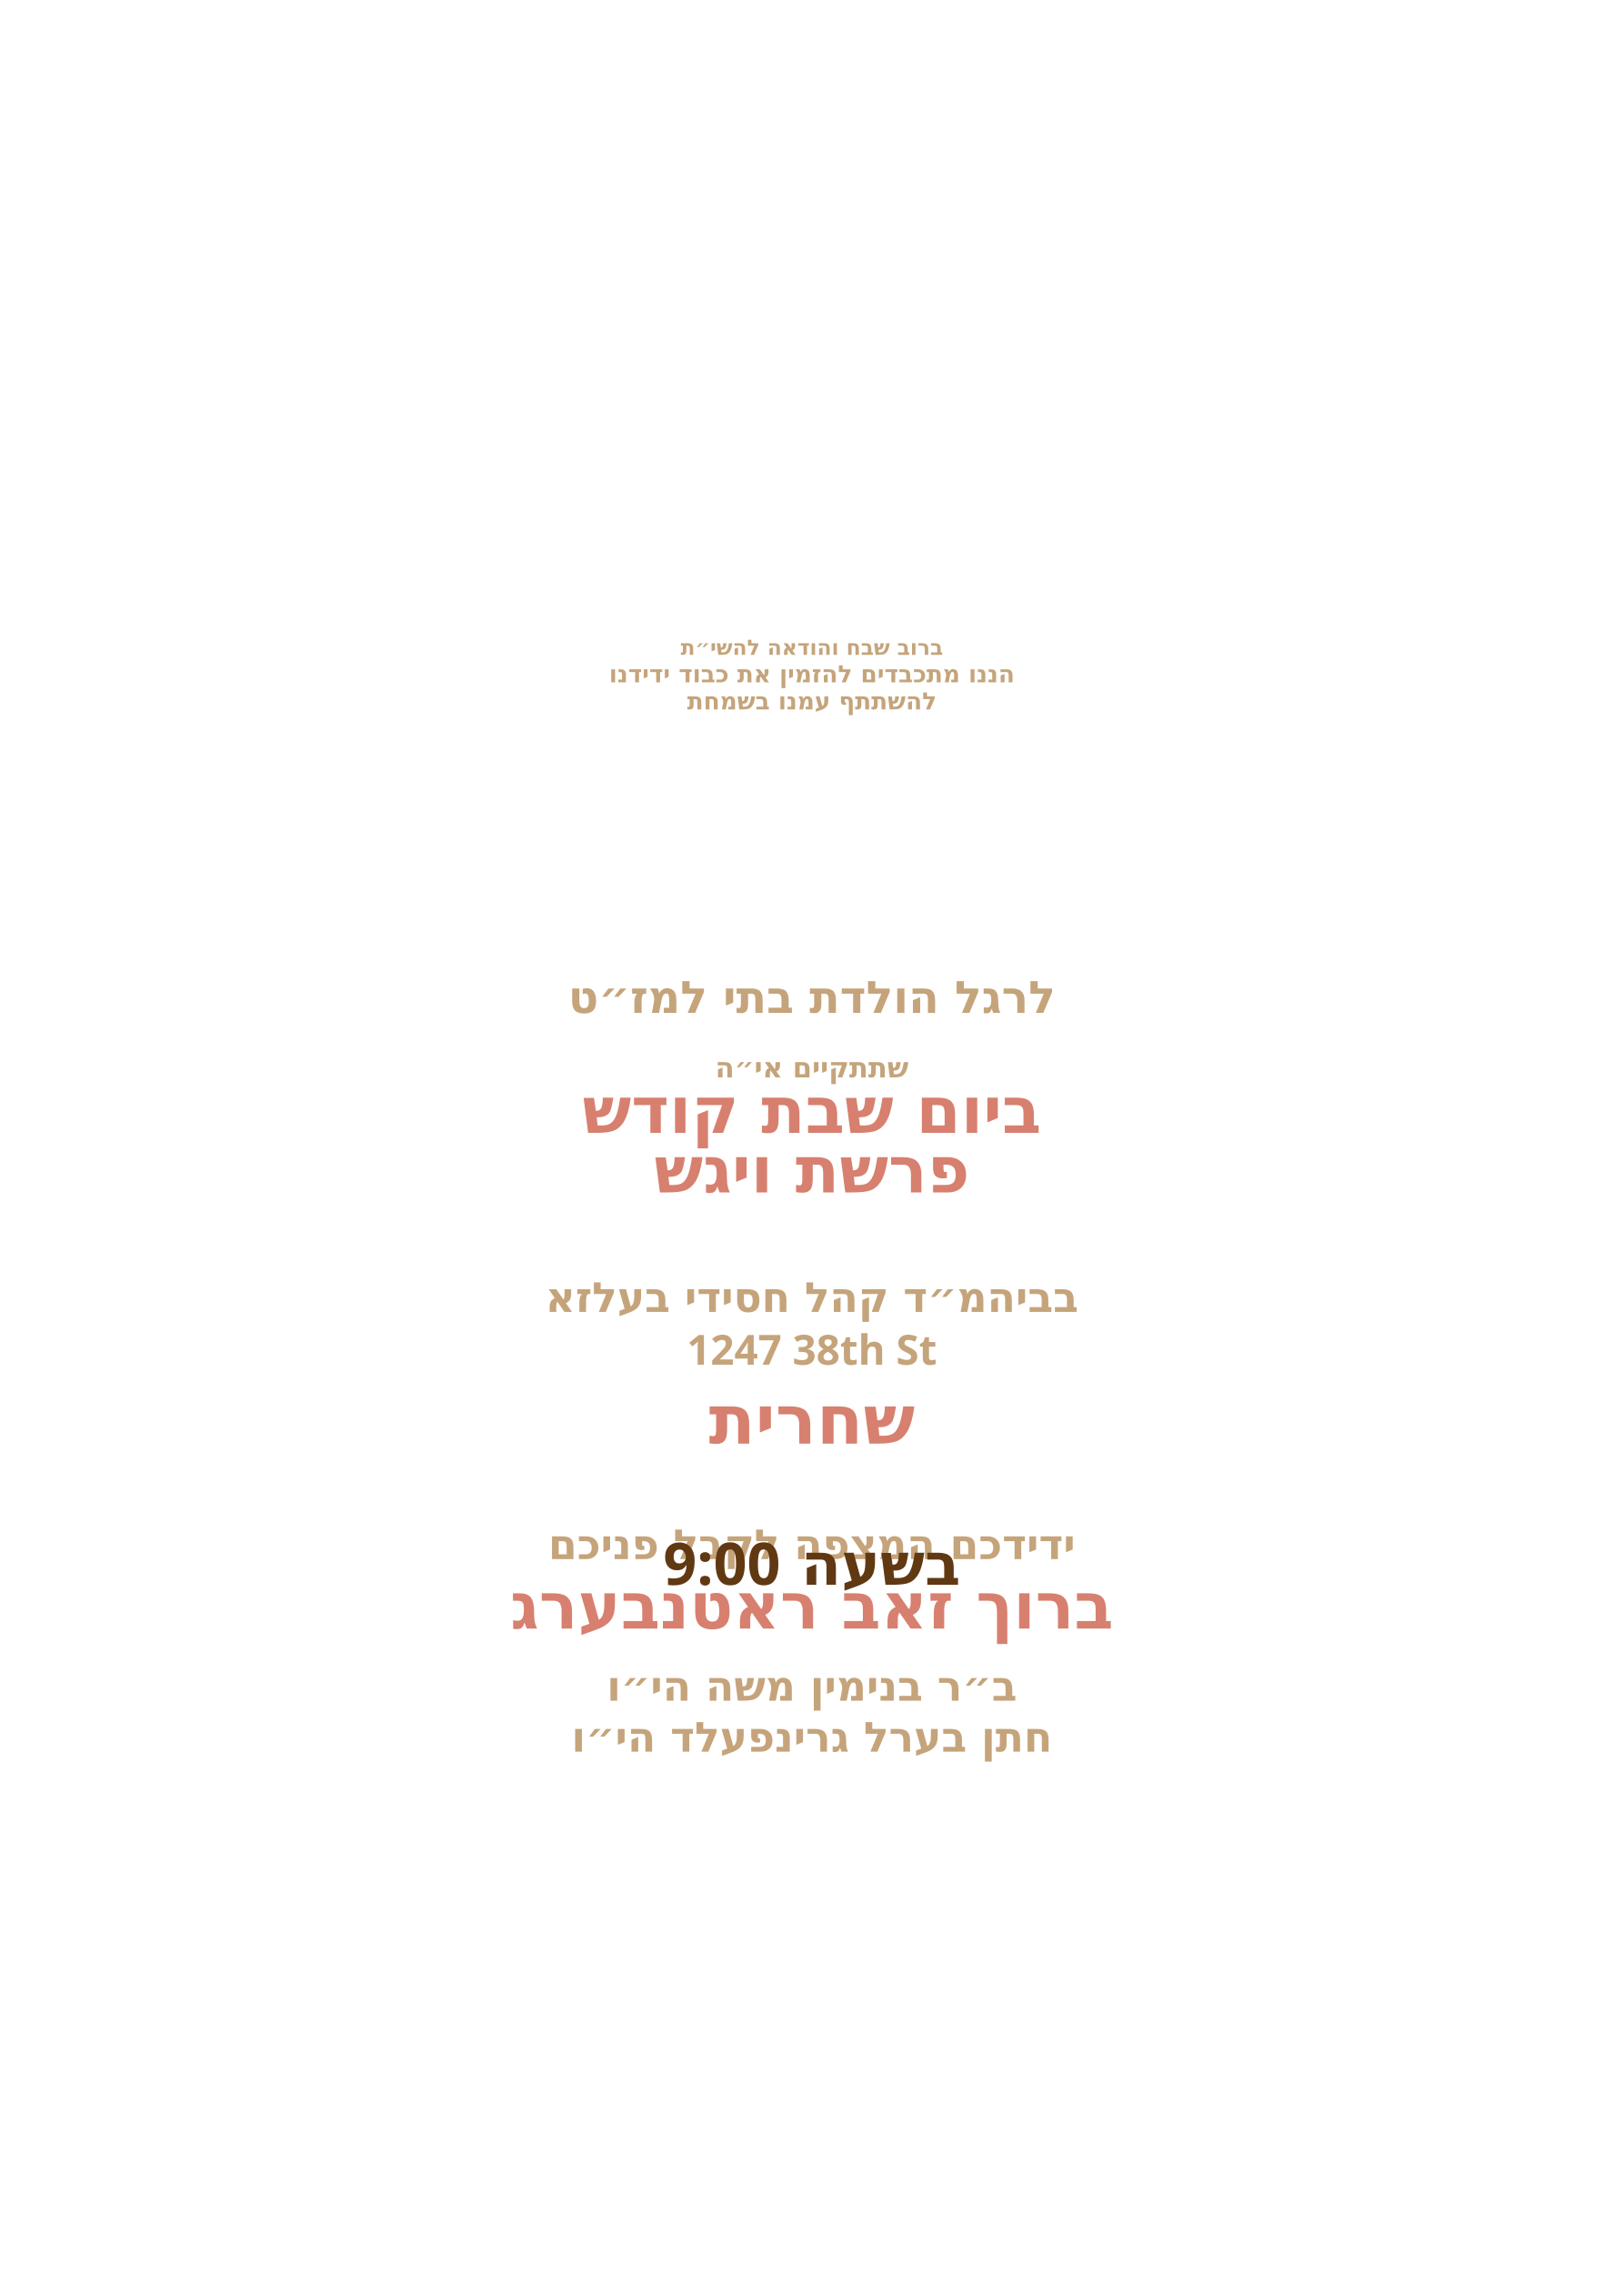
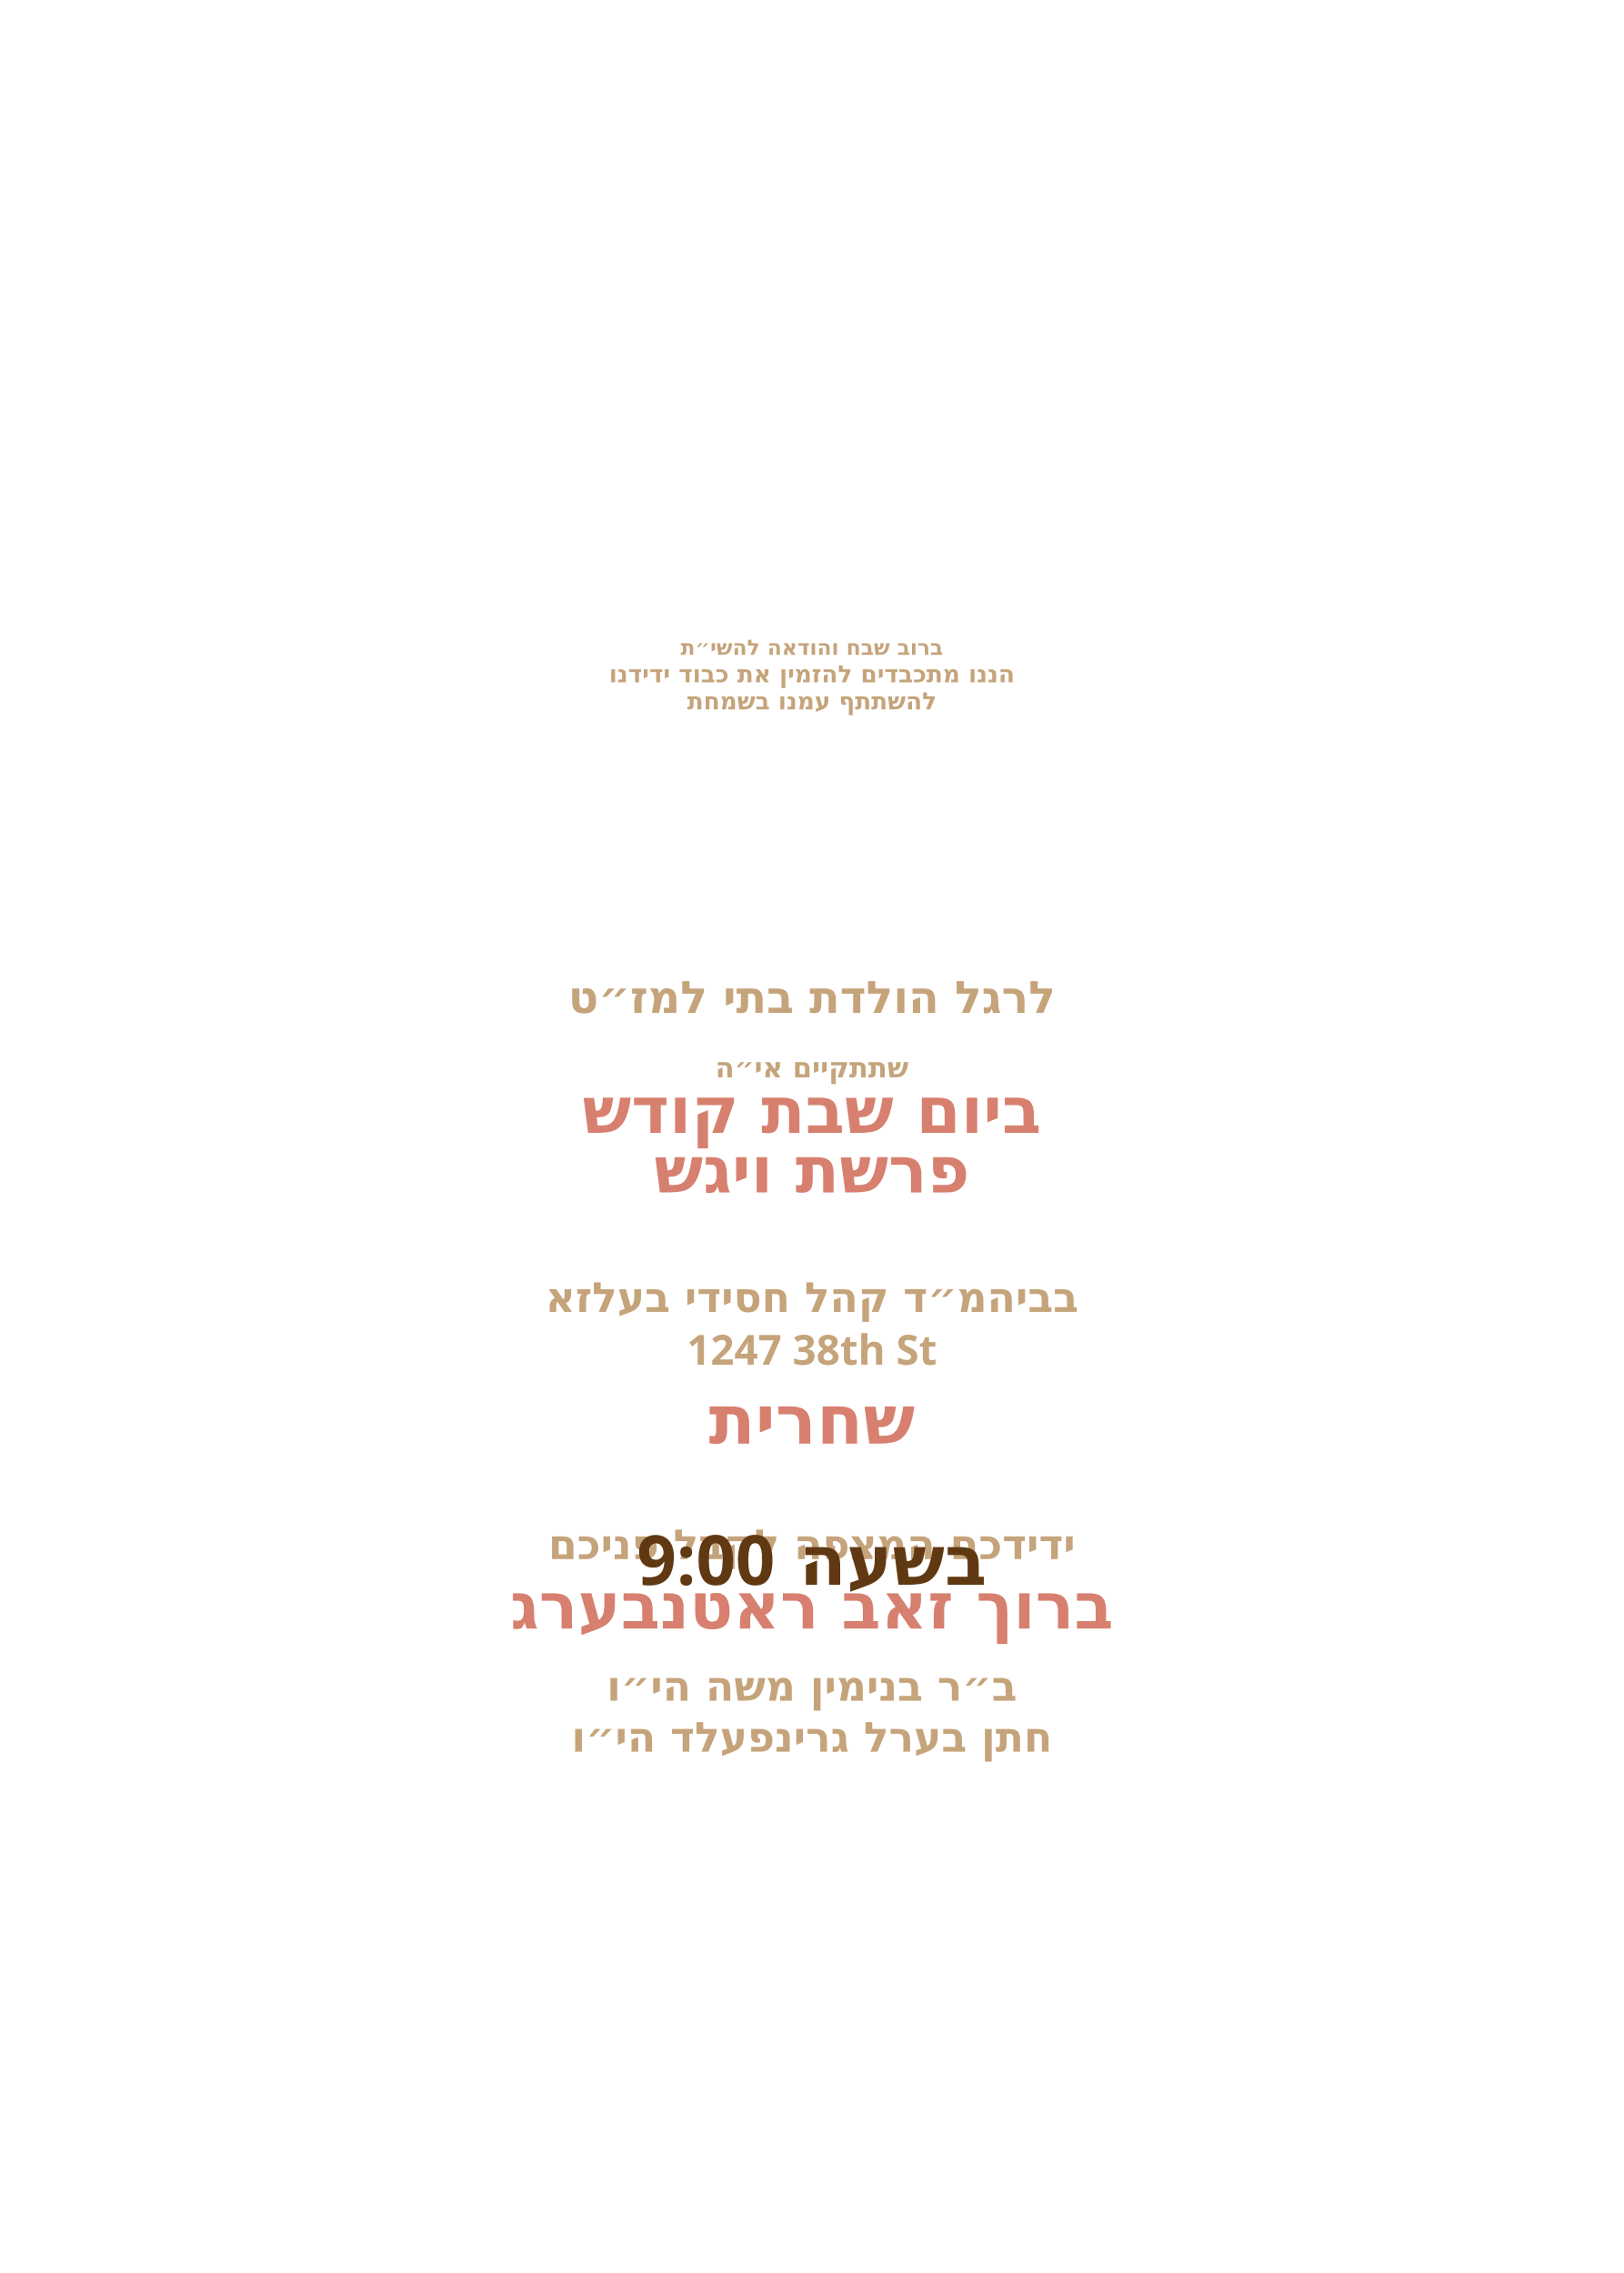
<svg xmlns="http://www.w3.org/2000/svg" id="Layer_1" data-name="Layer 1" viewBox="0 0 360 504">
  <g id="text6">
    <text transform="translate(180 145.2)" text-anchor="middle" fill="#c5a47b" font-family="Heebo" font-size="4.7" font-weight="700">
      <tspan x="0" y="0">ברוב שבח והודאה להשי״ת</tspan>
    </text>
  </g>
  <g id="text5">
    <text transform="translate(180 151.3)" text-anchor="middle" fill="#c5a47b" font-family="Heebo" font-size="5.3" font-weight="700">
      <tspan x="0" y="0">הננו מתכבדים להזמין את כבוד ידידנו</tspan>
    </text>
  </g>
  <g id="text4">
    <text transform="translate(180 157.3)" text-anchor="middle" fill="#c5a47b" font-family="Heebo" font-size="5.3" font-weight="700">
      <tspan x="0" y="0">להשתתף עמנו בשמחת</tspan>
    </text>
  </g>
  <g id="text3">
    <text transform="translate(180 224.6)" text-anchor="middle" fill="#c5a47b" font-family="Heebo" font-size="9.9" font-weight="700">
      <tspan x="0" y="0">לרגל הולדת בתי למז״ט</tspan>
    </text>
  </g>
  <g id="text2">
    <text transform="translate(180 238.9)" text-anchor="middle" fill="#c5a47b" font-family="Heebo" font-size="6.2" font-weight="700">
      <tspan x="0" y="0">שתתקיים אי״ה</tspan>
    </text>
  </g>
  <g id="day*">
    <text transform="translate(180 251.2)" text-anchor="middle" fill="#d7806f" font-family="Heebo" font-size="14.3" font-weight="700">
      <tspan x="0" y="0">ביום שבת קודש</tspan>
    </text>
  </g>
  <g id="parasha*">
    <text transform="translate(180 264.4)" text-anchor="middle" fill="#d7806f" font-family="Heebo" font-size="14.3" font-weight="700">
      <tspan x="0" y="0">פרשת ויגש</tspan>
    </text>
  </g>
  <g id="location*">
    <text transform="translate(180 290.9)" text-anchor="middle" fill="#c5a47b" font-family="Heebo" font-size="9.2" font-weight="700">
      <tspan x="0" y="0">בביהמ״ד קהל חסידי בעלזא</tspan>
    </text>
  </g>
  <g id="street*">
    <text transform="translate(180 302.6)" text-anchor="middle" fill="#c5a47b" font-family="Heebo" font-size="9.2" font-weight="700">
      <tspan x="0" y="0">1247 38th St</tspan>
    </text>
  </g>
  <g id="time*">
    <text transform="translate(180 320.1)" text-anchor="middle" fill="#d7806f" font-family="Heebo" font-size="15.1" font-weight="700">
      <tspan x="0" y="0">שחרית</tspan>
    </text>
  </g>
  <g id="greeting">
    <text transform="translate(180 345.7)" text-anchor="middle" fill="#c5a47b" font-family="Heebo" font-size="9.2" font-weight="700">
      <tspan x="0" y="0">ידידכם המצפה לקבל פניכם</tspan>
    </text>
  </g>
  <g id="host_name*">
    <text transform="translate(180 361.1)" text-anchor="middle" fill="#d7806f" font-family="Heebo" font-size="14.3" font-weight="800">
      <tspan x="0" y="0">ברוך זאב ראטנבערג</tspan>
    </text>
  </g>
  <g id="father_name_2*">
    <text transform="translate(180 377.1)" text-anchor="middle" fill="#c5a47b" font-family="Heebo" font-size="9.2" font-weight="700">
      <tspan x="0" y="0">ב״ר בנימין משה הי״ו</tspan>
    </text>
  </g>
  <g id="father_name_1*">
    <text transform="translate(180 388.4)" text-anchor="middle" fill="#c5a47b" font-family="Heebo" font-size="9.2" font-weight="700">
      <tspan x="0" y="0">חתן בערל גרינפעלד הי״ו</tspan>
    </text>
  </g>
  <g id="shachrit_time">
-     <text font-family="Heebo" font-size="13" font-weight="700" fill="#603913" text-anchor="middle" transform="translate(180 351.4)">
+     <text font-family="Heebo" font-size="15.3" font-weight="700" fill="#603913" text-anchor="middle" transform="translate(180 351.4)">
      <tspan x="0">בשעה 9:00</tspan>
    </text>
  </g>
</svg>
